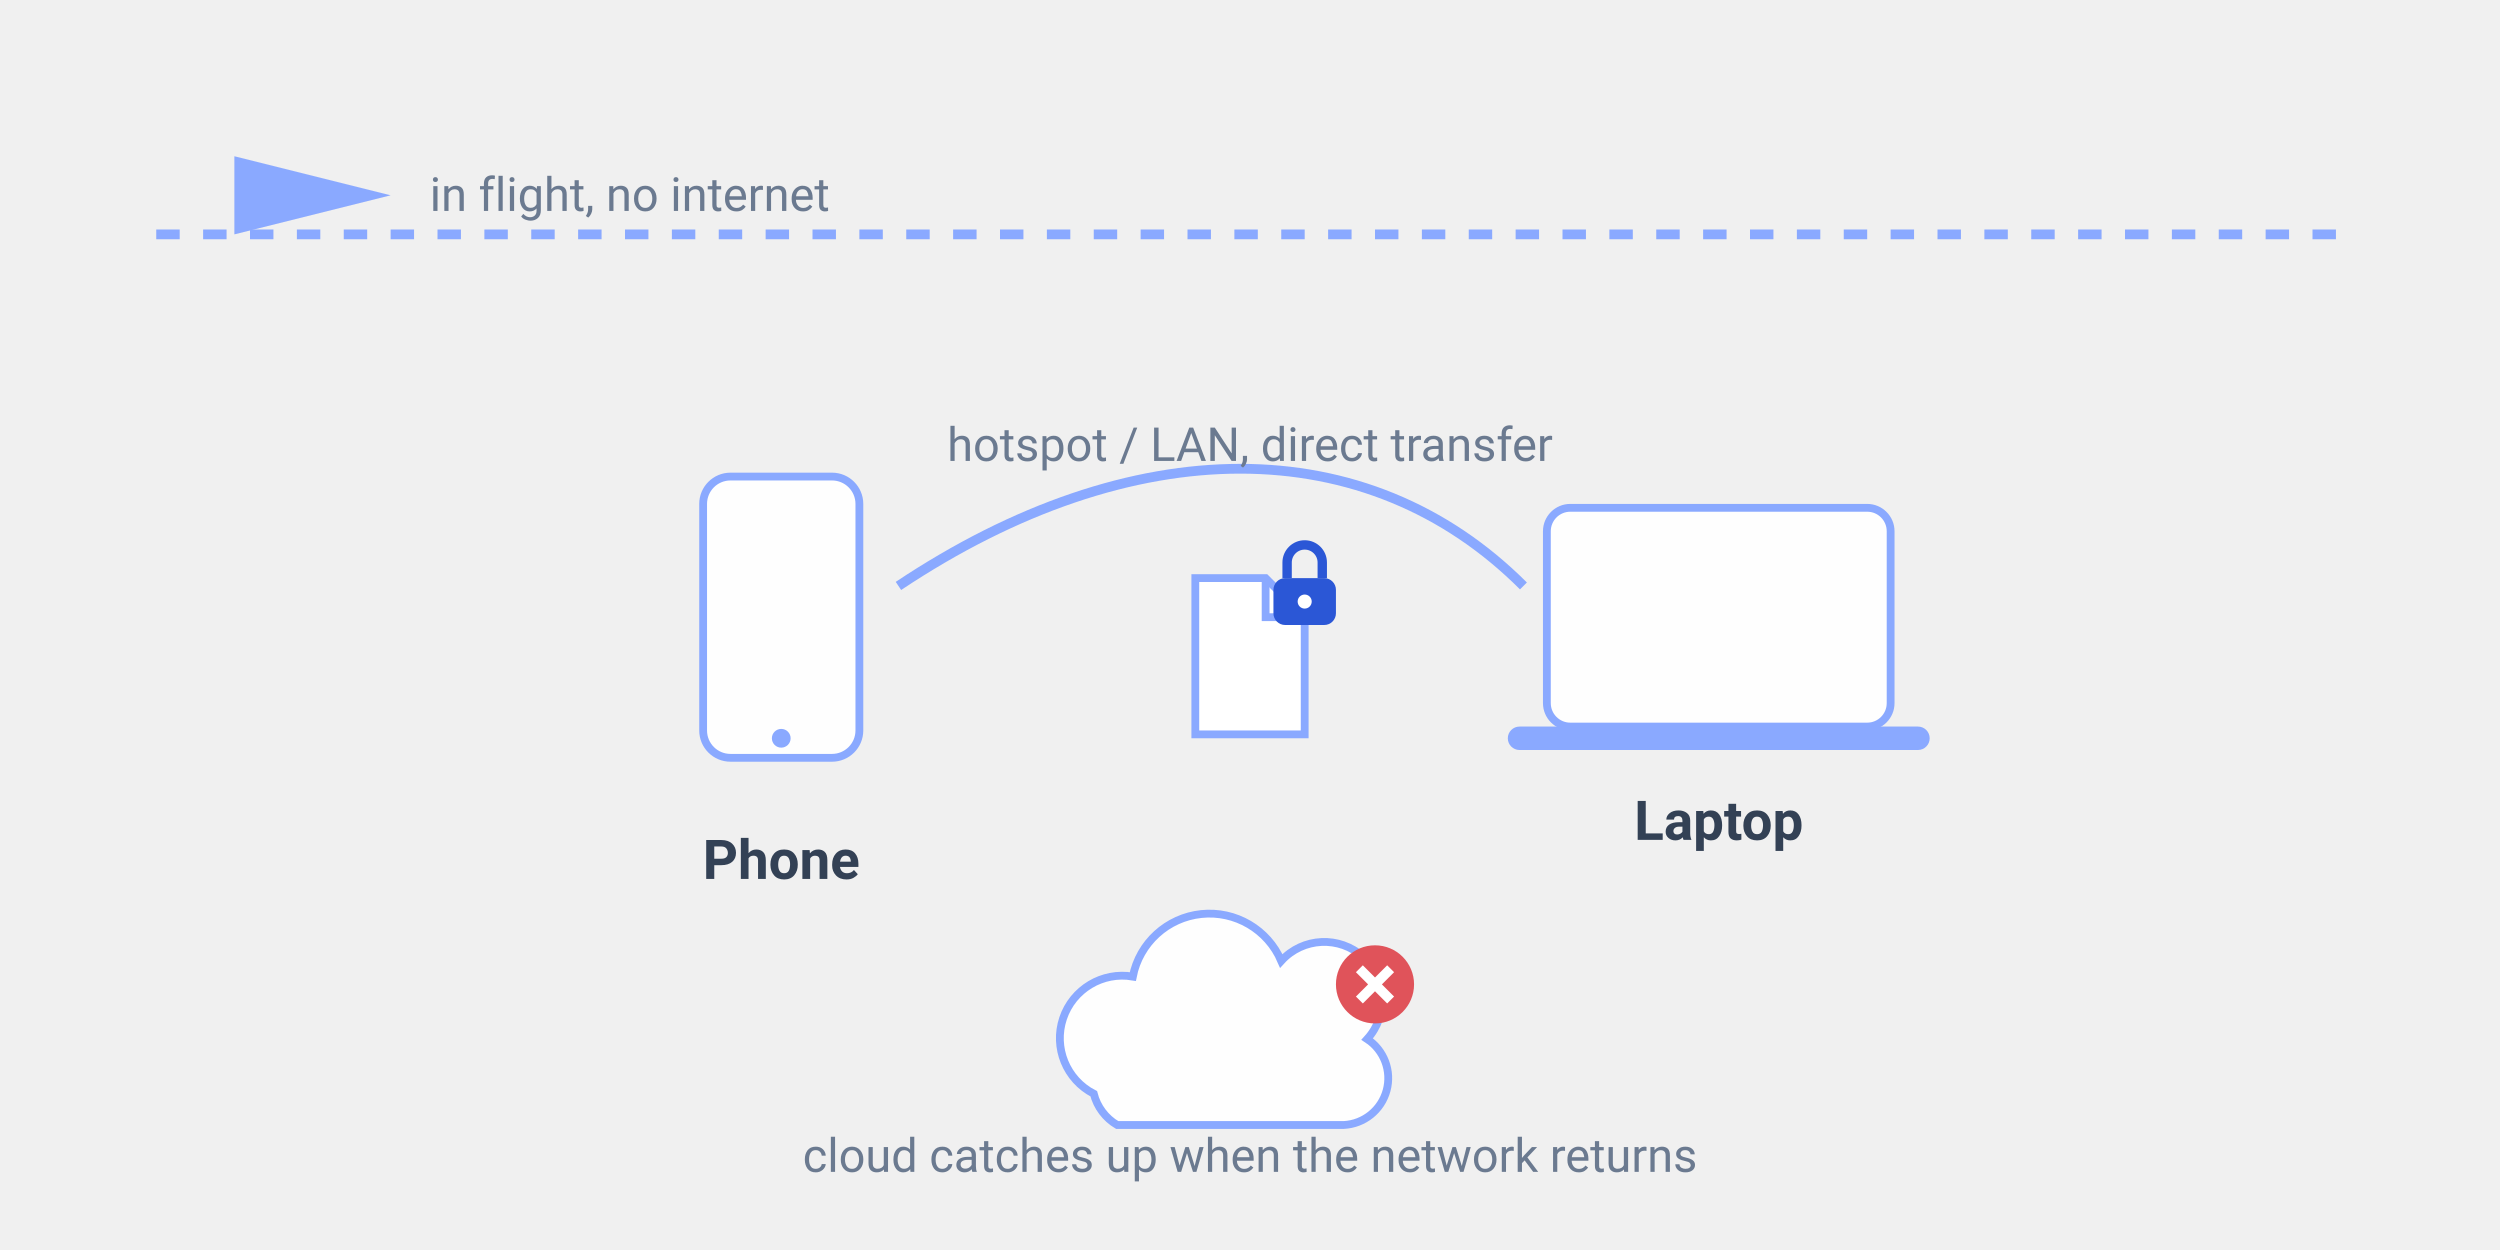
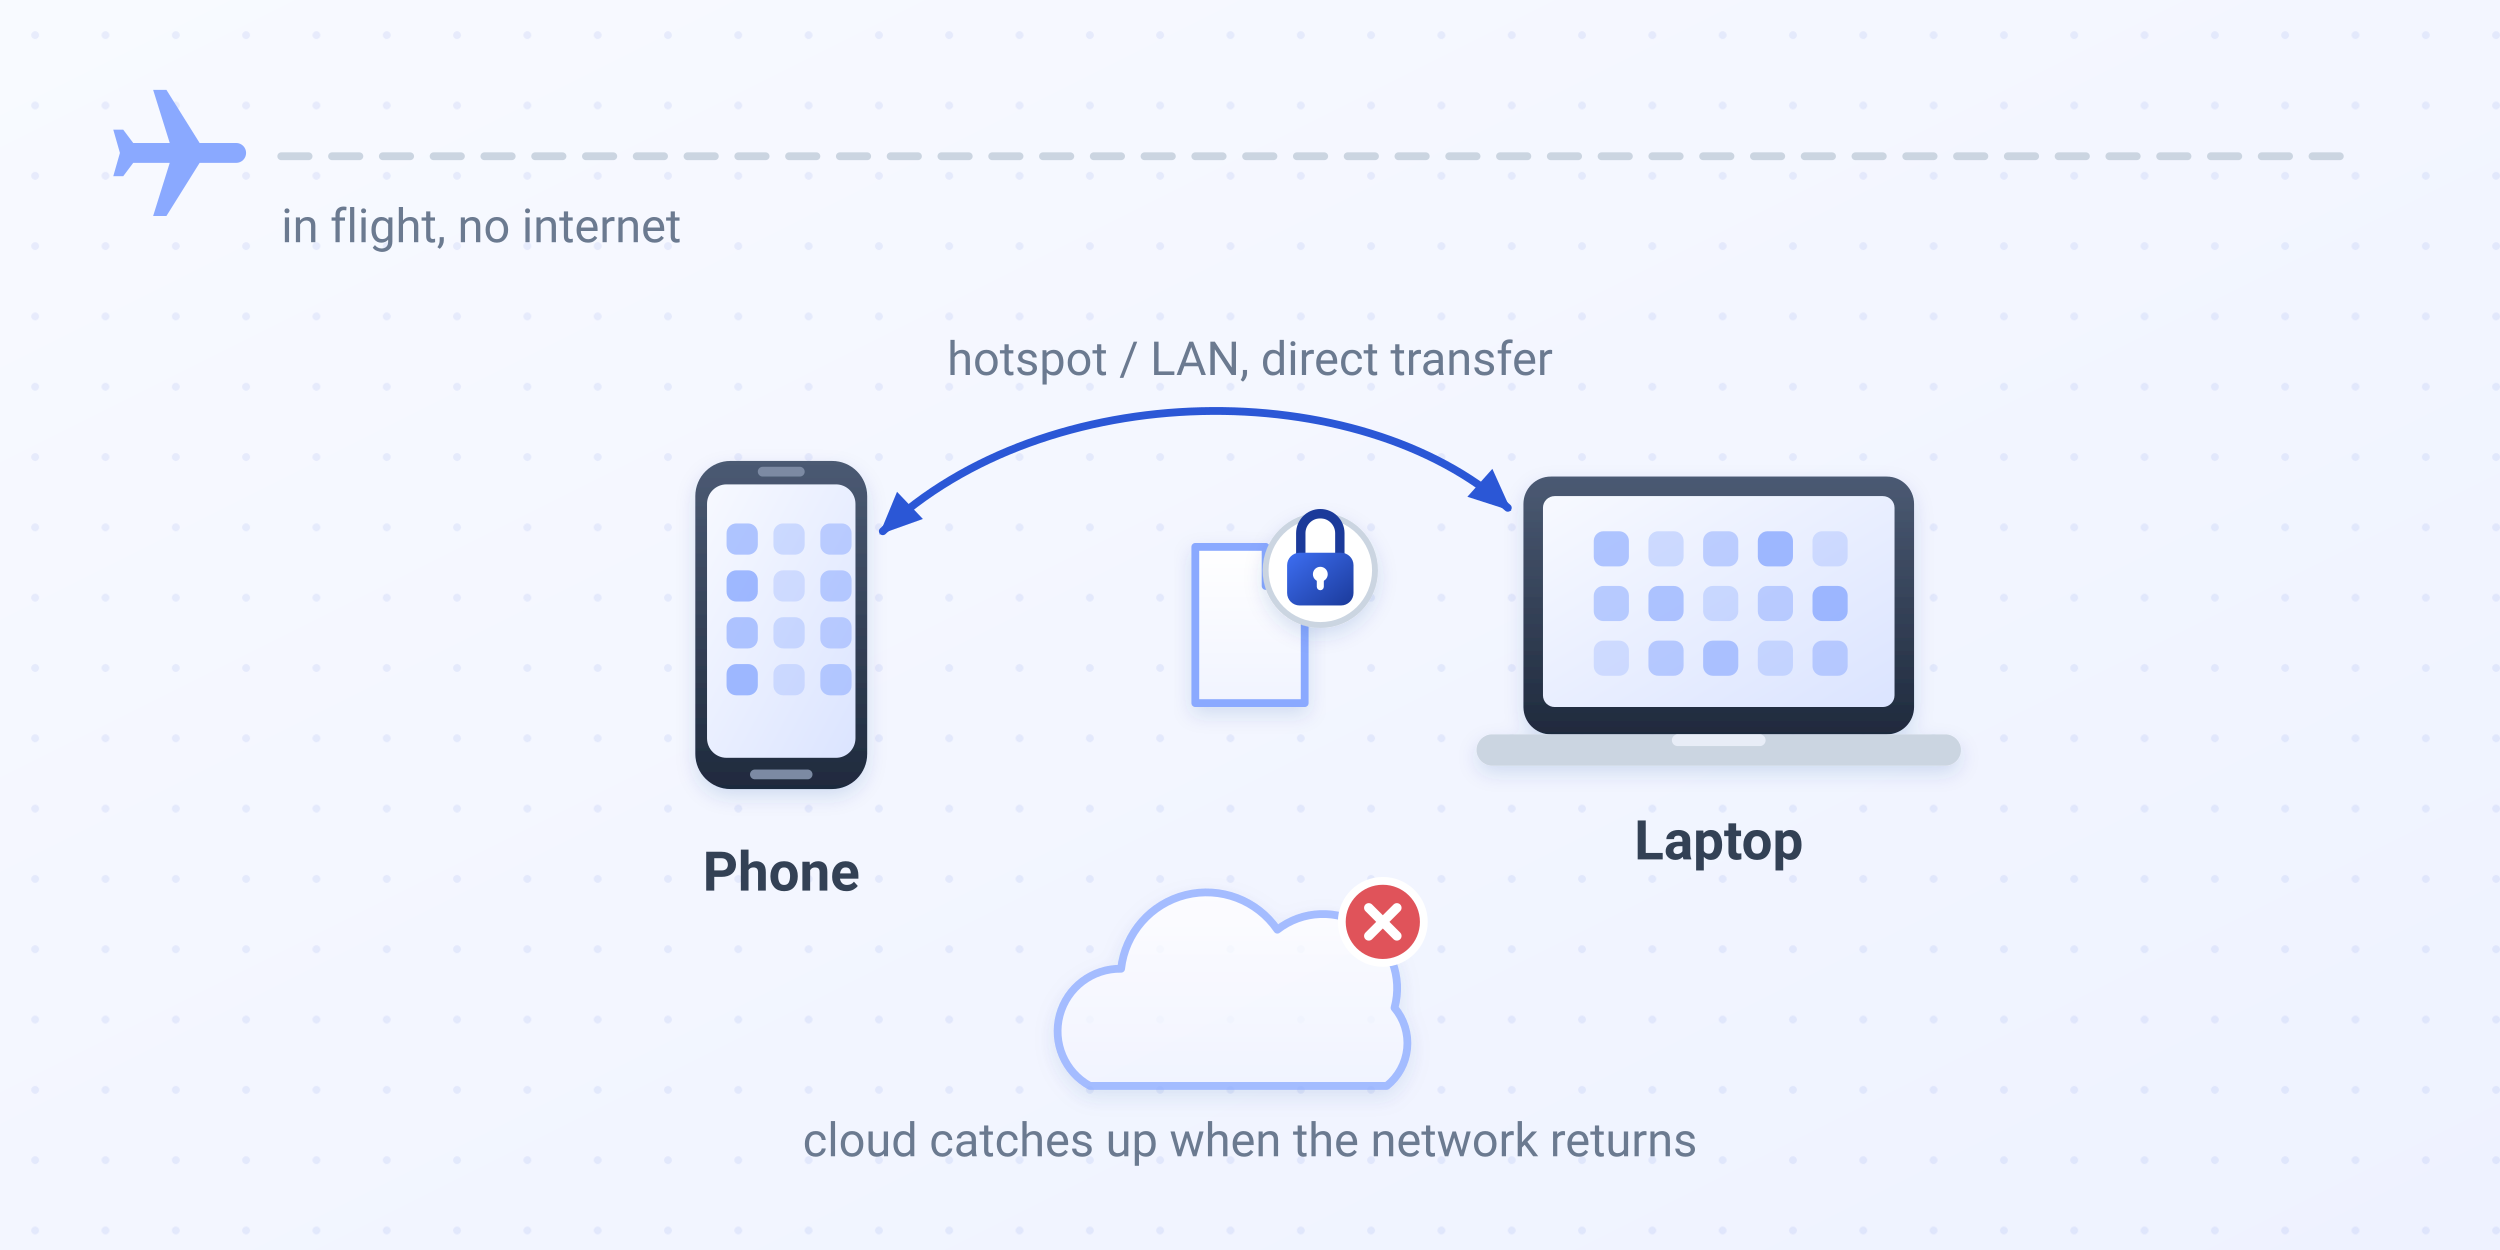
<svg xmlns="http://www.w3.org/2000/svg" viewBox="0 0 640 320" width="640" height="320" role="img" aria-label="Two devices on a plane sync over the phone hotspot; the cloud is crossed out until landing">
  <defs>
+     <linearGradient id="bg" x1="0" y1="0" x2="1" y2="1">
+       <stop offset="0" stop-color="#f8faff" />
+       <stop offset="1" stop-color="#eef2ff" />
+     </linearGradient>
+     <pattern id="dots" width="18" height="18" patternUnits="userSpaceOnUse">
+       <circle cx="9" cy="9" r="1" fill="#2b57d6" fill-opacity=".08" />
+     </pattern>
+     <linearGradient id="pg" x1="0" y1="0" x2="1" y2="1">
+       <stop offset="0" stop-color="#3d6ef2" />
+       <stop offset="1" stop-color="#1b3a9a" />
+     </linearGradient>
+     <linearGradient id="wg" x1="0" y1="0" x2="0" y2="1">
+       <stop offset="0" stop-color="#ffffff" />
+       <stop offset="1" stop-color="#f1f4ff" />
+     </linearGradient>
+     <linearGradient id="sg" x1="0" y1="0" x2="1" y2="1">
+       <stop offset="0" stop-color="#f7f9ff" />
+       <stop offset="1" stop-color="#dbe4ff" />
+     </linearGradient>
+     <linearGradient id="dg" x1="0" y1="0" x2="0" y2="1">
+       <stop offset="0" stop-color="#4b5a73" />
+       <stop offset="1" stop-color="#1f2a3d" />
+     </linearGradient>
+     <filter id="sh" x="-20%" y="-20%" width="140%" height="160%">
+       <feDropShadow dx="0" dy="2" stdDeviation="2.5" flood-color="#1b3a9a" flood-opacity=".14" />
+     </filter>
+     <marker id="ah" viewBox="0 0 10 10" refX="8" refY="5" markerWidth="6" markerHeight="6" orient="auto-start-reverse">
+       <path d="M0 1 L9 5 L0 9 z" fill="#8aa9ff" />
+     </marker>
+     <marker id="ahp" viewBox="0 0 10 10" refX="8" refY="5" markerWidth="6" markerHeight="6" orient="auto-start-reverse">
+       <path d="M0 1 L9 5 L0 9 z" fill="#2b57d6" />
+     </marker>
    <g id="lock">
-       <rect x="-8" y="-2" width="16" height="12" rx="3" fill="#2b57d6" />
-       <path d="M-4.5 -2 V-6 a4.5 4.5 0 0 1 9 0 V-2" fill="none" stroke="#2b57d6" stroke-width="2.4" />
-       <circle cx="0" cy="4" r="1.8" fill="#fff" />
+       <path d="M-5 -1 V-6.5 a5 5 0 0 1 10 0 V-1" fill="none" stroke="#1b3a9a" stroke-width="2.4" stroke-linecap="round" />
+       <rect x="-8.5" y="-1.5" width="17" height="13.5" rx="3.2" fill="url(#pg)" />
+       <circle cy="4" r="1.9" fill="#fff" />
+       <rect x="-.9" y="4.5" width="1.8" height="3.6" rx=".9" fill="#fff" />
    </g>
-     <g id="device">
-       <rect x="-44" y="-30" width="88" height="56" rx="6" fill="#fff" fill-opacity="0.95" stroke="#8aa9ff" stroke-width="2" />
-       <rect x="-54" y="26" width="108" height="6" rx="3" fill="#8aa9ff" />
-     </g>
-     <g id="phone">
-       <rect x="-20" y="-38" width="40" height="72" rx="7" fill="#fff" fill-opacity="0.95" stroke="#8aa9ff" stroke-width="2" />
-       <circle cy="29" r="2.4" fill="#8aa9ff" />
-     </g>
-     <g id="disk">
-       <rect x="-40" y="-16" width="80" height="32" rx="5" fill="#eef2ff" stroke="#8aa9ff" stroke-width="2" />
-       <circle cx="28" cy="0" r="3" fill="#2bb673" />
-     </g>
-     <g id="cloud">
-       <path d="M-40 10 a16 16 0 0 1 10 -30 a20 20 0 0 1 38 -4 a14 14 0 0 1 22 20 a12 12 0 0 1 -6 22 h-58 a13 13 0 0 1 -6 -8z" fill="#fff" fill-opacity="0.95" stroke="#8aa9ff" stroke-width="2" />
-     </g>
-     <g id="house">
-       <path d="M-40 0 L0 -34 L40 0 V36 H-40 Z" fill="#fff" fill-opacity="0.95" stroke="#8aa9ff" stroke-width="2" />
-       <rect x="-10" y="12" width="20" height="24" fill="#8aa9ff" />
-     </g>
-     <g id="file">
-       <path d="M-14 -20 h18 l10 10 v30 h-28 z" fill="#fff" stroke="#8aa9ff" stroke-width="2" />
-       <path d="M4 -20 v10 h10" fill="none" stroke="#8aa9ff" stroke-width="2" />
-     </g>
-     <g id="key">
-       <circle r="7" fill="none" stroke="#2b57d6" stroke-width="3" />
-       <path d="M6 2 L24 2 M18 2 v6 M22 2 v4" stroke="#2b57d6" stroke-width="3" fill="none" />
+     <g id="lockb">
+       <circle r="14" fill="#fff" stroke="#cbd5e1" stroke-width="1.5" filter="url(#sh)" />
+       <use href="#lock" y="-3" />
    </g>
    <g id="x">
-       <circle r="10" fill="#e0535a" />
-       <path d="M-4 -4 L4 4 M4 -4 L-4 4" stroke="#fff" stroke-width="2.5" />
+       <circle r="11.5" fill="#fff" />
+       <circle r="9.5" fill="#e0535a" />
+       <path d="M-3.6 -3.6 L3.6 3.6 M3.6 -3.6 L-3.6 3.6" stroke="#fff" stroke-width="2.4" stroke-linecap="round" />
    </g>
-     <g id="ok">
-       <circle r="10" fill="#2bb673" />
-       <path d="M-5 0 L-1 4 L6 -4" stroke="#fff" stroke-width="2.5" fill="none" />
+     <g id="laptop" filter="url(#sh)">
+       <rect x="-50" y="-36" width="100" height="66" rx="7" fill="url(#dg)" />
+       <rect x="-45" y="-31" width="90" height="54" rx="3" fill="url(#sg)" />
+       <rect x="-62" y="30" width="124" height="8" rx="4" fill="#cbd5e1" />
+       <rect x="-12" y="30" width="24" height="3" rx="1.5" fill="#e8edf7" />
+     </g>
+     <g id="phone" filter="url(#sh)">
+       <rect x="-22" y="-42" width="44" height="84" rx="9" fill="url(#dg)" />
+       <rect x="-19" y="-36" width="38" height="70" rx="5" fill="url(#sg)" />
+       <rect x="-6" y="-40.5" width="12" height="2.5" rx="1.25" fill="#7c8aa3" />
+       <rect x="-8" y="37" width="16" height="2.5" rx="1.25" fill="#7c8aa3" />
+     </g>
+     <g id="cloud" filter="url(#sh)">
+       <path transform="translate(-3 10)" d="M-38 16 A16 16 0 0 1 -30 -14 A22 22 0 0 1 10 -24 A19 19 0 0 1 40 -4 A14 14 0 0 1 38 16 Z" fill="url(#wg)" stroke="#8aa9ff" stroke-width="2" stroke-linejoin="round" />
+     </g>
+     <g id="file" filter="url(#sh)">
+       <path d="M-14 -20 h18 l10 10 v30 h-28 z" fill="url(#wg)" stroke="#8aa9ff" stroke-width="2" stroke-linejoin="round" />
+       <path d="M4 -20 v10 h10" fill="none" stroke="#8aa9ff" stroke-width="2" stroke-linejoin="round" />
+     </g>
+     <g id="plane">
+       <path transform="rotate(90) scale(1.7) translate(-12 -12)" d="M21 16v-2l-8-5V3.5c0-.83-.67-1.5-1.5-1.5S10 2.67 10 3.5V9l-8 5v2l8-2.5V19l-2 1.5V22l3.5-1 3.5 1v-1.5L13 19v-5.5l8 2.5z" fill="#8aa9ff" />
    </g>
  </defs>
-   <style>text{font-family:system-ui, -apple-system, 'Segoe UI', Roboto, Helvetica, Arial, sans-serif} .t{font-size:14px;font-weight:600;fill:#334155} .s{font-size:12px;fill:#6b7a90} .d{stroke:#8aa9ff;stroke-width:2.5;stroke-dasharray:6 6;fill:none} .l{stroke:#8aa9ff;stroke-width:2.5;fill:none}</style>
-   <path d="M40 60 h560" class="d" />
-   <path d="M60 40 l40 10 l-40 10 z" fill="#8aa9ff" />
-   <text x="110" y="54" class="s">in flight, no internet</text>
+   <style>text{font-family:system-ui,-apple-system,'Segoe UI',Roboto,Helvetica,Arial,sans-serif}.t{font-size:14px;font-weight:600;fill:#334155}.s{font-size:12px;fill:#6b7a90}.n{font-size:12px;fill:#334155}.w{font-size:12px;font-weight:600;fill:#fff}.d{stroke:#8aa9ff;stroke-width:2;stroke-dasharray:6 5;fill:none;stroke-linecap:round;marker-end:url(#ah)}.dd{stroke:#8aa9ff;stroke-width:2;stroke-dasharray:6 5;fill:none;stroke-linecap:round;marker-end:url(#ah);marker-start:url(#ah)}.l{stroke:#2b57d6;stroke-width:2;fill:none;stroke-linecap:round;marker-end:url(#ahp);marker-start:url(#ahp)}.tr{stroke:#cbd5e1;stroke-width:2;stroke-dasharray:7 6;fill:none;stroke-linecap:round}.m{text-anchor:middle}.e{text-anchor:end}</style>
+   <rect width="640" height="320" fill="url(#bg)" />
+   <rect width="640" height="320" fill="url(#dots)" />
+   <use href="#plane" x="46" y="40" />
+   <path class="tr" d="M72 40 H 600" />
+   <text x="72" y="62" class="s">in flight, no internet</text>
  <use href="#phone" x="200" y="160" />
-   <text x="200" y="225" text-anchor="middle" class="t">Phone</text>
-   <use href="#device" x="440" y="160" />
-   <text x="440" y="215" text-anchor="middle" class="t">Laptop</text>
-   <path class="l" d="M230 150 C 290 110, 350 110, 390 150" />
-   <text x="320" y="118" text-anchor="middle" class="s">hotspot / LAN, direct transfer</text>
-   <use href="#file" x="320" y="168" />
-   <use href="#lock" x="334" y="150" />
-   <use href="#cloud" x="320" y="270" />
-   <use href="#x" x="352" y="252" />
-   <text x="320" y="300" text-anchor="middle" class="s">cloud catches up when the network returns</text>
+   <rect x="186" y="134" width="8" height="8" rx="2.5" fill="#8aa9ff" fill-opacity=".65" />
+   <rect x="198" y="134" width="8" height="8" rx="2.5" fill="#8aa9ff" fill-opacity=".35" />
+   <rect x="210" y="134" width="8" height="8" rx="2.5" fill="#8aa9ff" fill-opacity=".5" />
+   <rect x="186" y="146" width="8" height="8" rx="2.5" fill="#8aa9ff" fill-opacity=".8" />
+   <rect x="198" y="146" width="8" height="8" rx="2.5" fill="#8aa9ff" fill-opacity=".3" />
+   <rect x="210" y="146" width="8" height="8" rx="2.5" fill="#8aa9ff" fill-opacity=".55" />
+   <rect x="186" y="158" width="8" height="8" rx="2.5" fill="#8aa9ff" fill-opacity=".65" />
+   <rect x="198" y="158" width="8" height="8" rx="2.5" fill="#8aa9ff" fill-opacity=".35" />
+   <rect x="210" y="158" width="8" height="8" rx="2.5" fill="#8aa9ff" fill-opacity=".5" />
+   <rect x="186" y="170" width="8" height="8" rx="2.5" fill="#8aa9ff" fill-opacity=".8" />
+   <rect x="198" y="170" width="8" height="8" rx="2.5" fill="#8aa9ff" fill-opacity=".3" />
+   <rect x="210" y="170" width="8" height="8" rx="2.5" fill="#8aa9ff" fill-opacity=".55" />
+   <text x="200" y="228" class="t m">Phone</text>
+   <use href="#laptop" x="440" y="158" />
+   <rect x="408" y="136" width="9" height="9" rx="2.5" fill="#8aa9ff" fill-opacity=".65" />
+   <rect x="422" y="136" width="9" height="9" rx="2.5" fill="#8aa9ff" fill-opacity=".35" />
+   <rect x="436" y="136" width="9" height="9" rx="2.5" fill="#8aa9ff" fill-opacity=".5" />
+   <rect x="450" y="136" width="9" height="9" rx="2.5" fill="#8aa9ff" fill-opacity=".8" />
+   <rect x="464" y="136" width="9" height="9" rx="2.5" fill="#8aa9ff" fill-opacity=".3" />
+   <rect x="408" y="150" width="9" height="9" rx="2.5" fill="#8aa9ff" fill-opacity=".55" />
+   <rect x="422" y="150" width="9" height="9" rx="2.5" fill="#8aa9ff" fill-opacity=".65" />
+   <rect x="436" y="150" width="9" height="9" rx="2.5" fill="#8aa9ff" fill-opacity=".35" />
+   <rect x="450" y="150" width="9" height="9" rx="2.5" fill="#8aa9ff" fill-opacity=".5" />
+   <rect x="464" y="150" width="9" height="9" rx="2.5" fill="#8aa9ff" fill-opacity=".8" />
+   <rect x="408" y="164" width="9" height="9" rx="2.5" fill="#8aa9ff" fill-opacity=".3" />
+   <rect x="422" y="164" width="9" height="9" rx="2.5" fill="#8aa9ff" fill-opacity=".55" />
+   <rect x="436" y="164" width="9" height="9" rx="2.5" fill="#8aa9ff" fill-opacity=".65" />
+   <rect x="450" y="164" width="9" height="9" rx="2.5" fill="#8aa9ff" fill-opacity=".35" />
+   <rect x="464" y="164" width="9" height="9" rx="2.5" fill="#8aa9ff" fill-opacity=".5" />
+   <text x="440" y="220" class="t m">Laptop</text>
+   <path class="l" d="M226 136 C 268 96, 348 96, 386 130" />
+   <text x="320" y="96" class="s m">hotspot / LAN, direct transfer</text>
+   <use href="#file" x="320" y="160" />
+   <use href="#lockb" x="338" y="146" />
+   <use href="#cloud" x="320" y="252" opacity=".75" />
+   <use href="#x" x="354" y="236" />
+   <text x="320" y="296" class="s m">cloud catches up when the network returns</text>
</svg>
